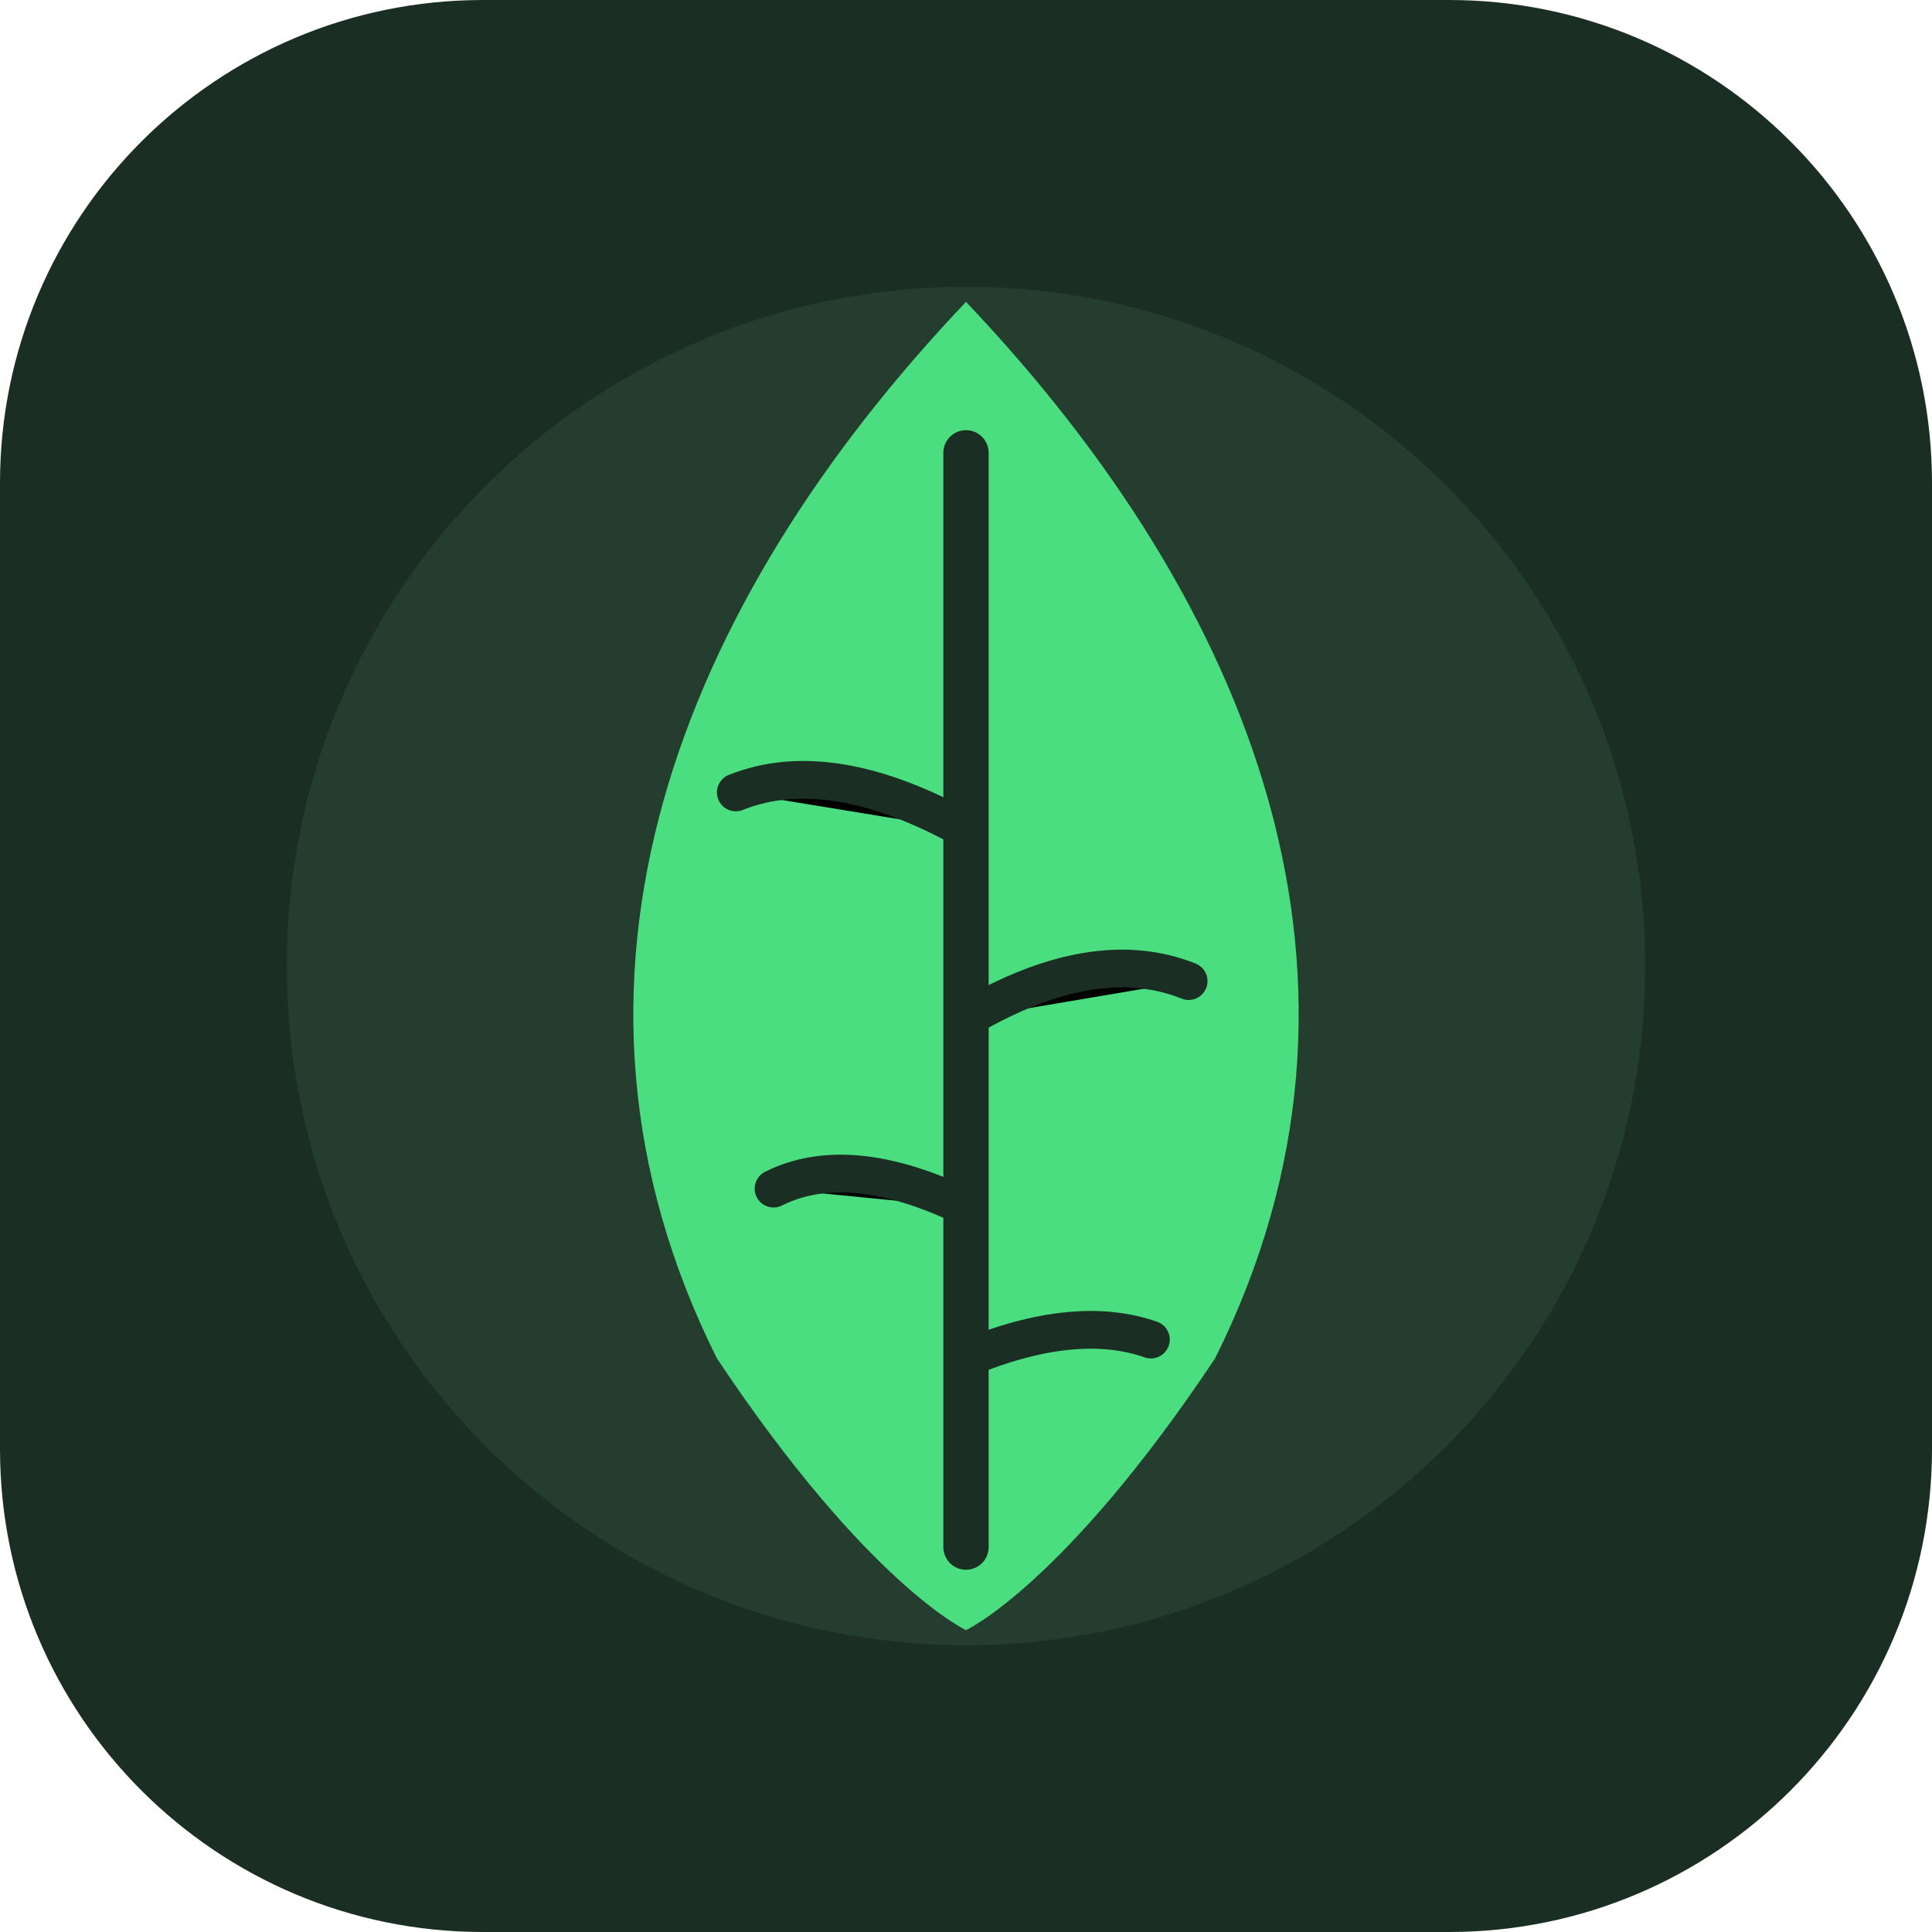
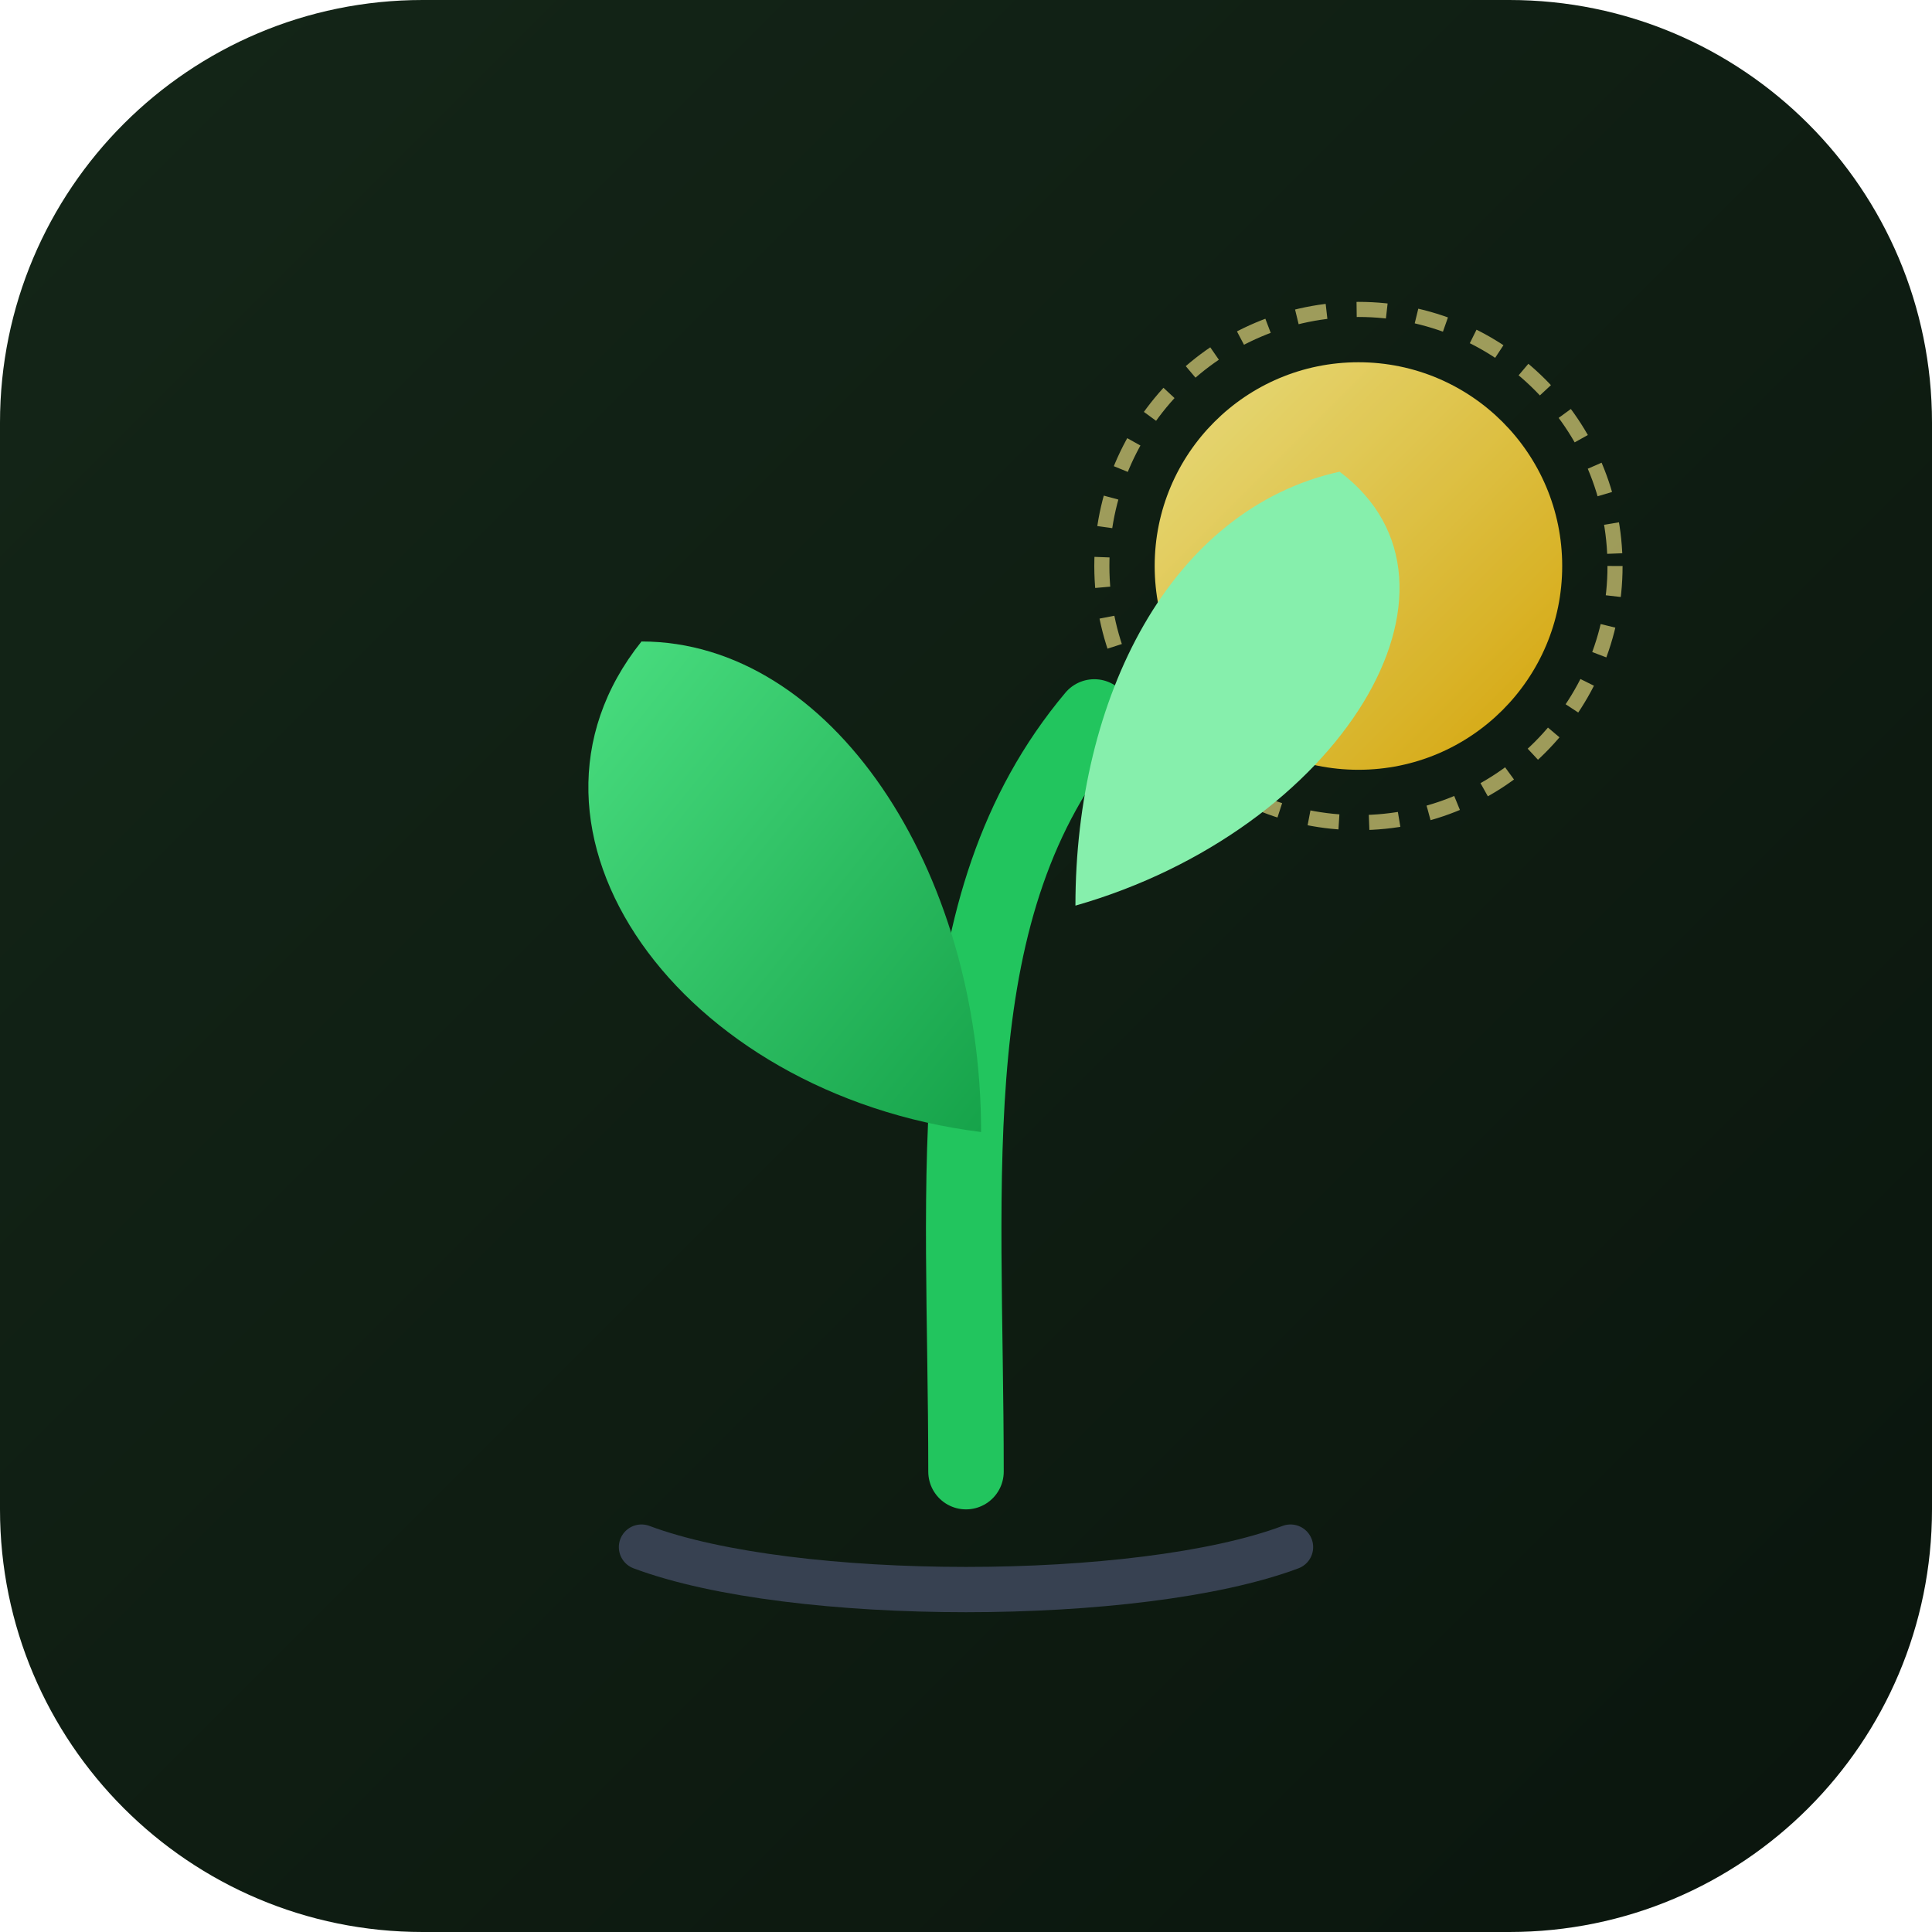
<svg xmlns="http://www.w3.org/2000/svg" viewBox="0 0 512 512" width="512" height="512">
-   <rect width="512" height="512" rx="128" fill="#1b2e23" />
-   <circle cx="256" cy="256" r="180" fill="#243d2f" />
-   <path d="M256 80 C 180 160, 140 260, 190 360 C 230 420, 256 432, 256 432 C 256 432, 282 420, 322 360 C 372 260, 332 160, 256 80 Z" fill="#4ade80" />
-   <path d="M256 120 L 256 410" stroke="#1b2e23" stroke-width="12" stroke-linecap="round" />
-   <path d="M256 220 Q 220 200 195 210" stroke="#1b2e23" stroke-width="10" stroke-linecap="round" />
-   <path d="M256 270 Q 290 250 315 260" stroke="#1b2e23" stroke-width="10" stroke-linecap="round" />
-   <path d="M256 320 Q 225 305 205 315" stroke="#1b2e23" stroke-width="10" stroke-linecap="round" />
-   <path d="M256 360 Q 285 348 305 355" stroke="#1b2e23" stroke-width="10" stroke-linecap="round" />
+   <defs>
+     <linearGradient id="bg" x1="0%" y1="0%" x2="100%" y2="100%">
+       <stop offset="0%" stop-color="#142618" />
+       <stop offset="100%" stop-color="#0a150d" />
+     </linearGradient>
+     <linearGradient id="leafGrad" x1="0%" y1="0%" x2="100%" y2="100%">
+       <stop offset="0%" stop-color="#4ade80" />
+       <stop offset="100%" stop-color="#16a34a" />
+     </linearGradient>
+     <linearGradient id="sunGrad" x1="0%" y1="0%" x2="100%" y2="100%">
+       <stop offset="0%" stop-color="#fef08a" />
+       <stop offset="100%" stop-color="#eab308" />
+     </linearGradient>
+   </defs>
+   <rect width="512" height="512" rx="112" fill="url(#bg)" />
+   <circle cx="360" cy="150" r="54" fill="url(#sunGrad)" opacity="0.9" />
+   <circle cx="360" cy="150" r="68" fill="none" stroke="#fef08a" stroke-width="4" stroke-dasharray="8 8" opacity="0.6" />
+   <path d="M 256 390 C 256 310 248 240 290 190" fill="none" stroke="#22c55e" stroke-width="20" stroke-linecap="round" />
+   <path d="M 260 300 C 180 290 130 220 170 170 C 220 170 260 230 260 300 Z" fill="url(#leafGrad)" />
+   <path d="M 285 240 C 355 220 395 155 355 125 C 310 135 285 185 285 240 Z" fill="#86efac" />
+   <path d="M 170 410 C 210 425 302 425 342 410" fill="none" stroke="#374151" stroke-width="12" stroke-linecap="round" />
</svg>
